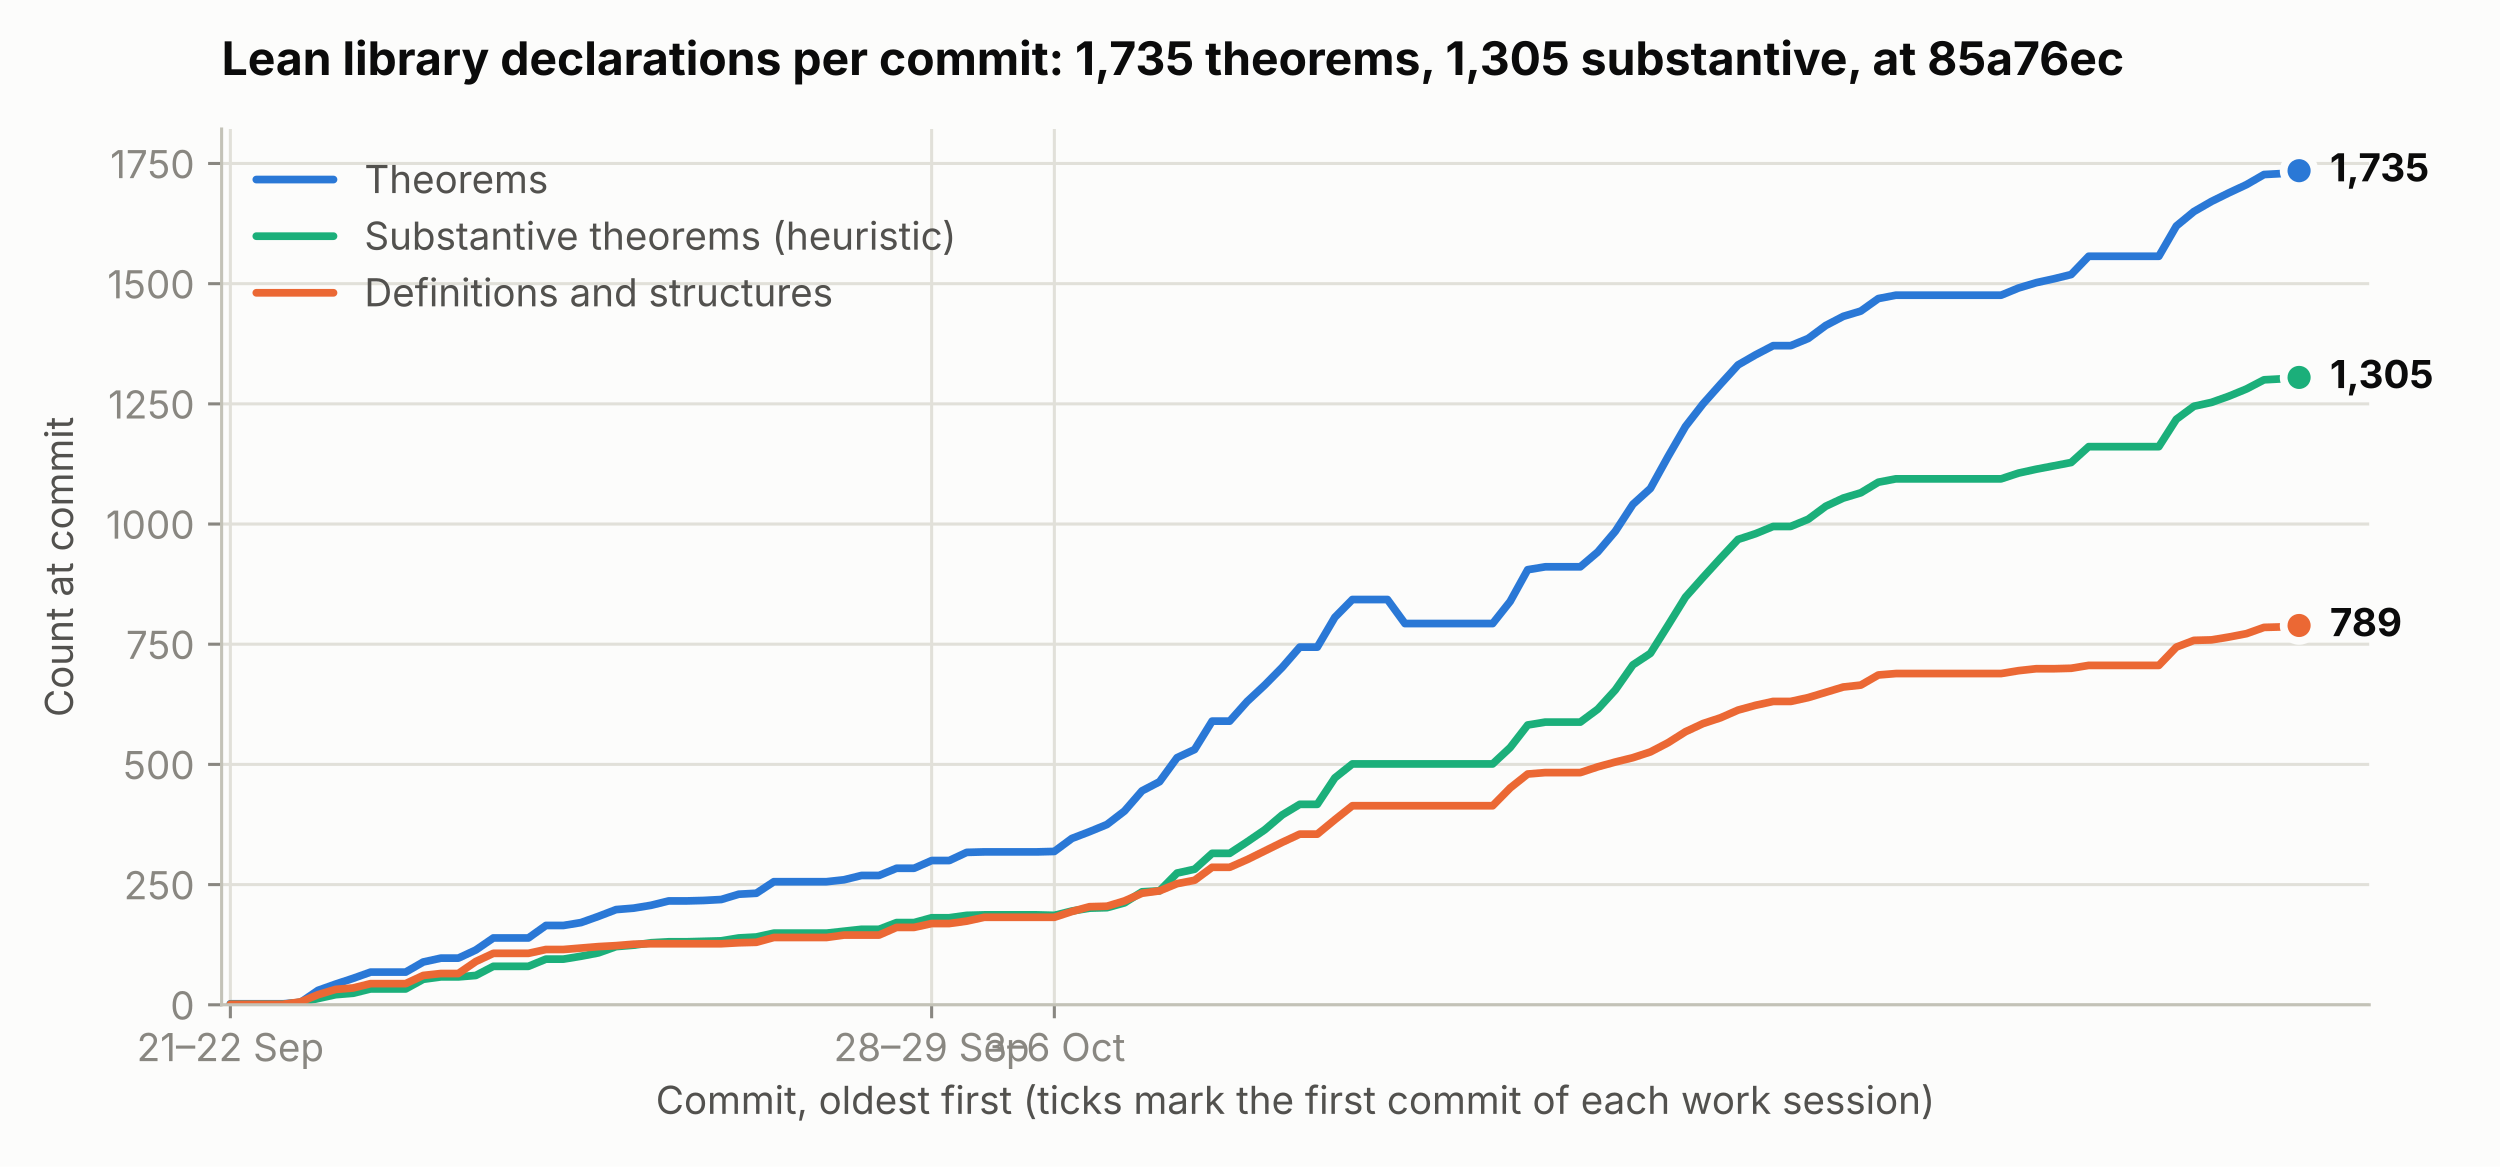
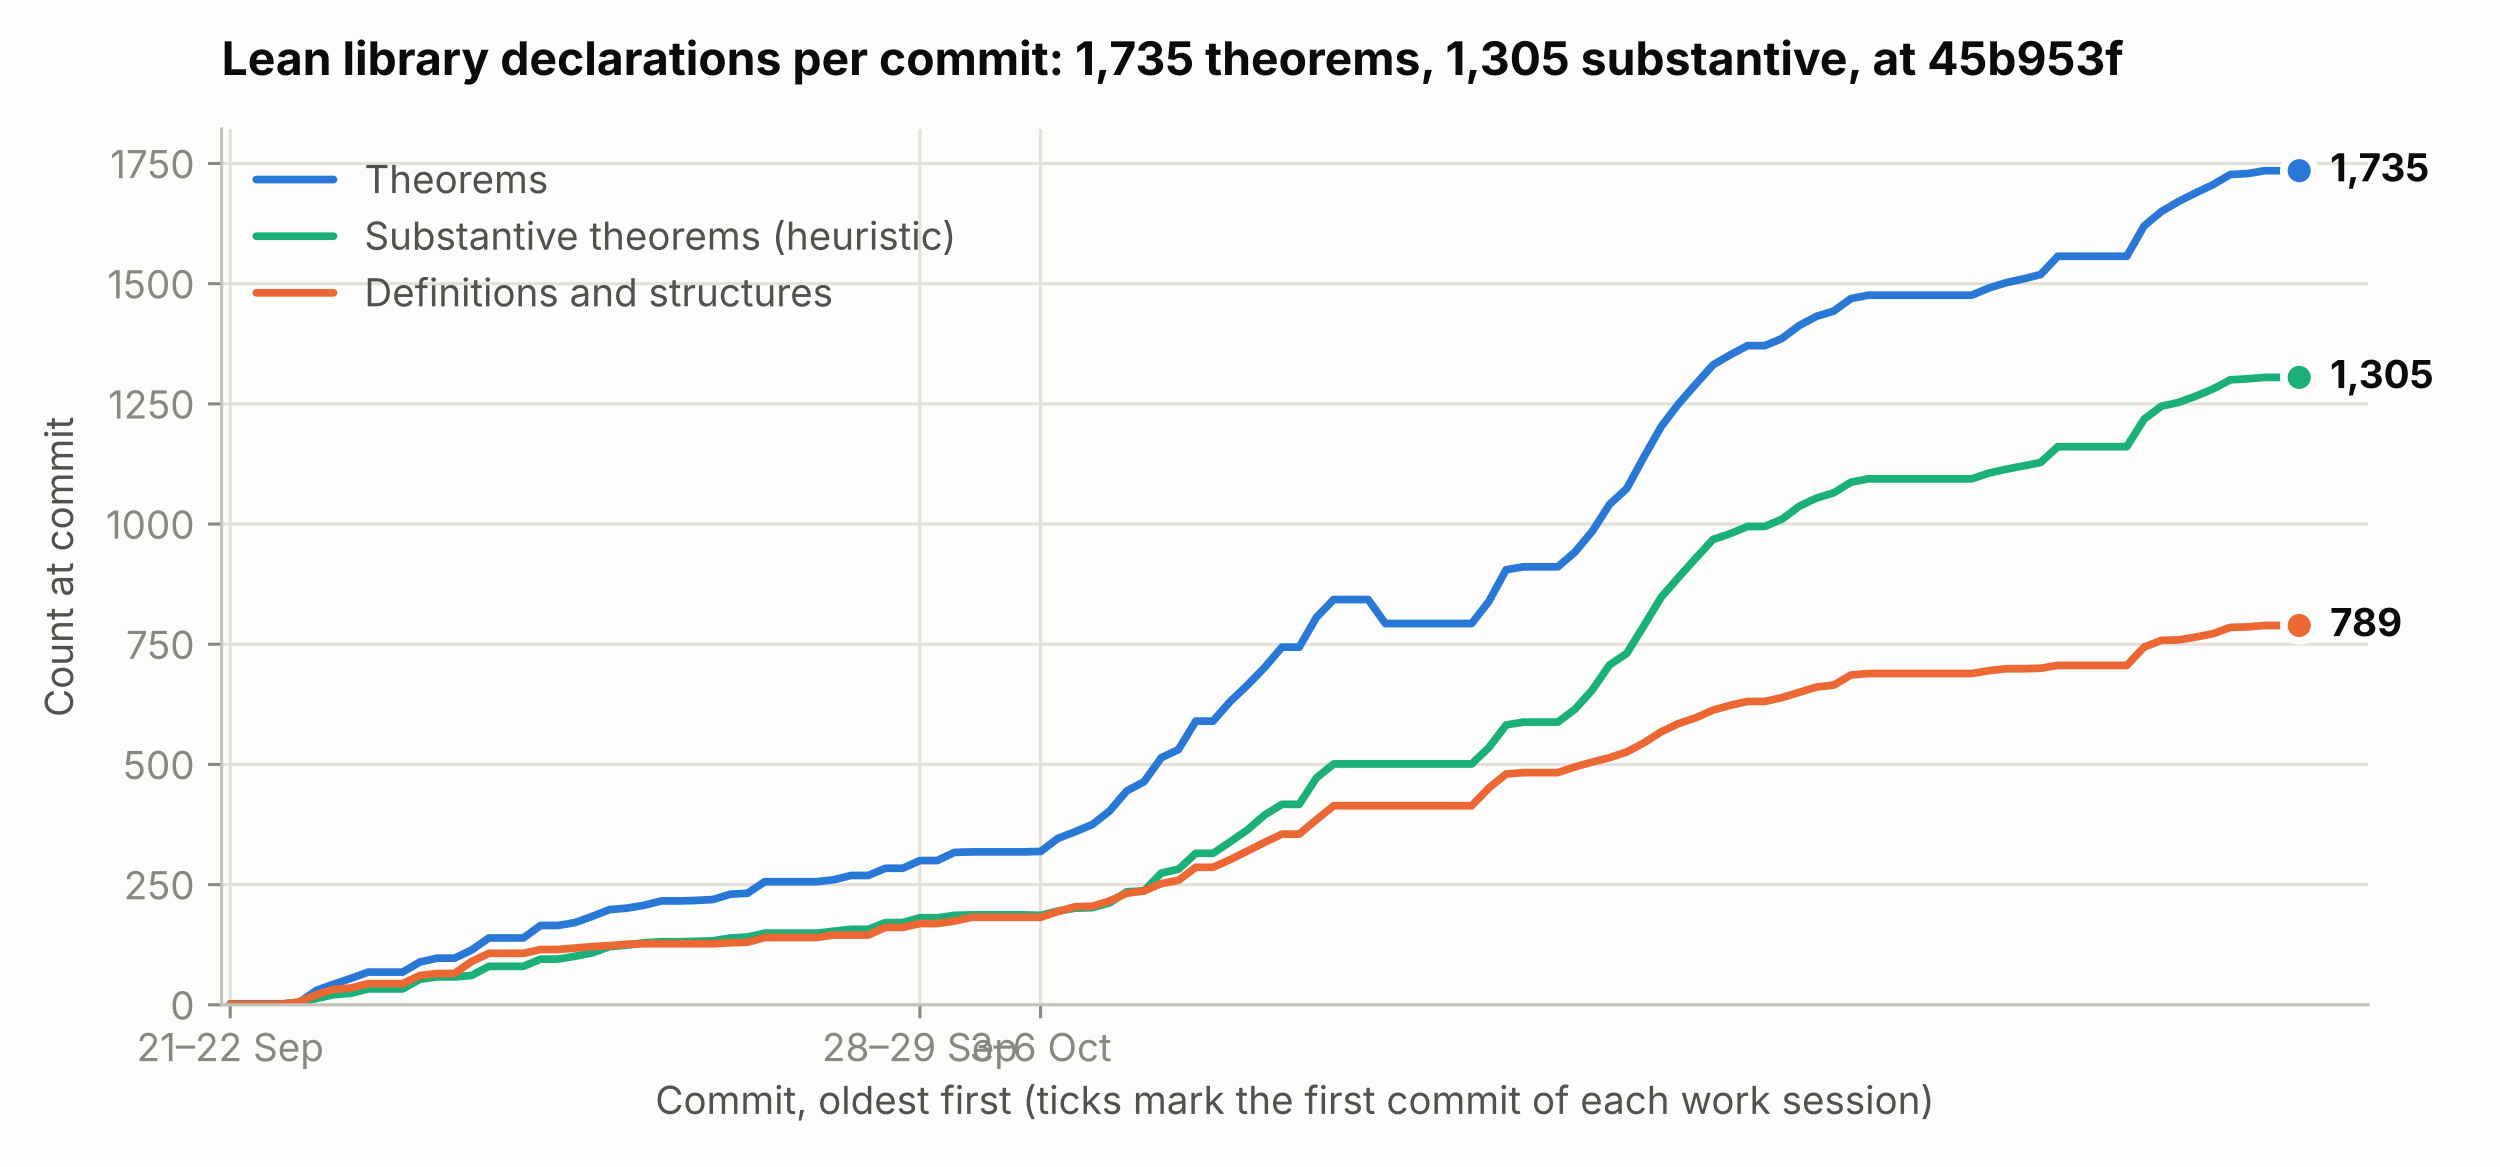
<svg xmlns="http://www.w3.org/2000/svg" xmlns:xlink="http://www.w3.org/1999/xlink" width="648pt" height="302.4pt" viewBox="0 0 648 302.4" version="1.1">
  <defs>
    <style type="text/css">*{stroke-linejoin: round; stroke-linecap: butt}</style>
  </defs>
  <g id="figure_1">
    <g id="patch_1">
      <path d="M 0 302.4 L 648 302.4 L 648 0 L 0 0 z " style="fill: #fcfcfb" />
    </g>
    <g id="axes_1">
      <g id="patch_2">
-         <path d="M 57.44 260.44 L 614.098 260.44 L 614.098 33.44 L 57.44 33.44 z " style="fill: #fcfcfb" />
+         <path d="M 57.44 260.44 L 613.835 260.44 L 613.835 33.44 L 57.44 33.44 z " style="fill: #fcfcfb" />
      </g>
      <g id="matplotlib.axis_1">
        <g id="xtick_1">
          <g id="line2d_1">
-             <path d="M 59.712 260.44 L 59.712 33.44 " clip-path="url(#p579449c803)" style="fill: none; stroke: #e1e0d9; stroke-width: 0.8; stroke-linecap: square" />
+             <path d="M 59.675 260.44 L 59.675 33.44 " clip-path="url(#p186a2ca321)" style="fill: none; stroke: #e1e0d9; stroke-width: 0.8; stroke-linecap: square" />
          </g>
          <g id="line2d_2">
            <defs>
              <path id="m02e6627c96" d="M 0 0 L 0 3.5 " style="stroke: #898781; stroke-width: 0.8" />
            </defs>
            <g>
-               <use xlink:href="#m02e6627c96" x="59.712" y="260.44" style="fill: #898781; stroke: #898781; stroke-width: 0.8" />
+               <use xlink:href="#m02e6627c96" x="59.675" y="260.44" style="fill: #898781; stroke: #898781; stroke-width: 0.8" />
            </g>
          </g>
          <g id="text_1">
-             <text style="font-size: 10px; font-family: 'Inter', 'Helvetica Neue', 'Arial', 'DejaVu Sans', sans-serif; text-anchor: middle; fill: #898781" x="59.712" y="275.038" transform="rotate(-0 59.71207 275.0384)">21–22 Sep</text>
+             <text style="font-size: 10px; font-family: 'Inter', 'Helvetica Neue', 'Arial', 'DejaVu Sans', sans-serif; text-anchor: middle; fill: #898781" x="59.675" y="275.038" transform="rotate(-0 59.67452 275.0384)">21–22 Sep</text>
          </g>
        </g>
        <g id="xtick_2">
          <g id="line2d_3">
-             <path d="M 241.478 260.44 L 241.478 33.44 " clip-path="url(#p579449c803)" style="fill: none; stroke: #e1e0d9; stroke-width: 0.8; stroke-linecap: square" />
+             <path d="M 238.436 260.44 L 238.436 33.44 " clip-path="url(#p186a2ca321)" style="fill: none; stroke: #e1e0d9; stroke-width: 0.8; stroke-linecap: square" />
          </g>
          <g id="line2d_4">
            <g>
-               <use xlink:href="#m02e6627c96" x="241.478" y="260.44" style="fill: #898781; stroke: #898781; stroke-width: 0.8" />
+               <use xlink:href="#m02e6627c96" x="238.436" y="260.44" style="fill: #898781; stroke: #898781; stroke-width: 0.8" />
            </g>
          </g>
          <g id="text_2">
-             <text style="font-size: 10px; font-family: 'Inter', 'Helvetica Neue', 'Arial', 'DejaVu Sans', sans-serif; text-anchor: middle; fill: #898781" x="241.478" y="275.038" transform="rotate(-0 241.4781 275.0384)">28–29 Sep</text>
+             <text style="font-size: 10px; font-family: 'Inter', 'Helvetica Neue', 'Arial', 'DejaVu Sans', sans-serif; text-anchor: middle; fill: #898781" x="238.436" y="275.038" transform="rotate(-0 238.4359 275.0384)">28–29 Sep</text>
          </g>
        </g>
        <g id="xtick_3">
          <g id="line2d_5">
-             <path d="M 273.287 260.44 L 273.287 33.44 " clip-path="url(#p579449c803)" style="fill: none; stroke: #e1e0d9; stroke-width: 0.8; stroke-linecap: square" />
+             <path d="M 269.719 260.44 L 269.719 33.44 " clip-path="url(#p186a2ca321)" style="fill: none; stroke: #e1e0d9; stroke-width: 0.8; stroke-linecap: square" />
          </g>
          <g id="line2d_6">
            <g>
-               <use xlink:href="#m02e6627c96" x="273.287" y="260.44" style="fill: #898781; stroke: #898781; stroke-width: 0.8" />
+               <use xlink:href="#m02e6627c96" x="269.719" y="260.44" style="fill: #898781; stroke: #898781; stroke-width: 0.8" />
            </g>
          </g>
          <g id="text_3">
-             <text style="font-size: 10px; font-family: 'Inter', 'Helvetica Neue', 'Arial', 'DejaVu Sans', sans-serif; text-anchor: middle; fill: #898781" x="273.287" y="275.038" transform="rotate(-0 273.2871 275.0384)">3–6 Oct</text>
+             <text style="font-size: 10px; font-family: 'Inter', 'Helvetica Neue', 'Arial', 'DejaVu Sans', sans-serif; text-anchor: middle; fill: #898781" x="269.719" y="275.038" transform="rotate(-0 269.7192 275.0384)">3–6 Oct</text>
          </g>
        </g>
        <g id="text_4">
-           <text style="font-size: 10px; font-family: 'Inter', 'Helvetica Neue', 'Arial', 'DejaVu Sans', sans-serif; text-anchor: middle; fill: #52514e" x="335.769" y="288.717" transform="rotate(-0 335.7692 288.7166)">Commit, oldest first (ticks mark the first commit of each work session)</text>
+           <text style="font-size: 10px; font-family: 'Inter', 'Helvetica Neue', 'Arial', 'DejaVu Sans', sans-serif; text-anchor: middle; fill: #52514e" x="335.637" y="288.717" transform="rotate(-0 335.6375 288.7166)">Commit, oldest first (ticks mark the first commit of each work session)</text>
        </g>
      </g>
      <g id="matplotlib.axis_2">
        <g id="ytick_1">
          <g id="line2d_7">
-             <path d="M 57.44 260.44 L 614.098 260.44 " clip-path="url(#p579449c803)" style="fill: none; stroke: #e1e0d9; stroke-width: 0.8; stroke-linecap: square" />
+             <path d="M 57.44 260.44 L 613.835 260.44 " clip-path="url(#p186a2ca321)" style="fill: none; stroke: #e1e0d9; stroke-width: 0.8; stroke-linecap: square" />
          </g>
          <g id="line2d_8">
            <defs>
              <path id="mba09e6026b" d="M 0 0 L -3.5 0 " style="stroke: #898781; stroke-width: 0.8" />
            </defs>
            <g>
              <use xlink:href="#mba09e6026b" x="57.44" y="260.44" style="fill: #898781; stroke: #898781; stroke-width: 0.8" />
            </g>
          </g>
          <g id="text_5">
            <text style="font-size: 10px; font-family: 'Inter', 'Helvetica Neue', 'Arial', 'DejaVu Sans', sans-serif; text-anchor: end; fill: #898781" x="50.44" y="264.239" transform="rotate(-0 50.44 264.2392)">0</text>
          </g>
        </g>
        <g id="ytick_2">
          <g id="line2d_9">
-             <path d="M 57.44 229.288 L 614.098 229.288 " clip-path="url(#p579449c803)" style="fill: none; stroke: #e1e0d9; stroke-width: 0.8; stroke-linecap: square" />
+             <path d="M 57.44 229.288 L 613.835 229.288 " clip-path="url(#p186a2ca321)" style="fill: none; stroke: #e1e0d9; stroke-width: 0.8; stroke-linecap: square" />
          </g>
          <g id="line2d_10">
            <g>
              <use xlink:href="#mba09e6026b" x="57.44" y="229.288" style="fill: #898781; stroke: #898781; stroke-width: 0.8" />
            </g>
          </g>
          <g id="text_6">
            <text style="font-size: 10px; font-family: 'Inter', 'Helvetica Neue', 'Arial', 'DejaVu Sans', sans-serif; text-anchor: end; fill: #898781" x="50.44" y="233.087" transform="rotate(-0 50.44 233.087)">250</text>
          </g>
        </g>
        <g id="ytick_3">
          <g id="line2d_11">
-             <path d="M 57.44 198.136 L 614.098 198.136 " clip-path="url(#p579449c803)" style="fill: none; stroke: #e1e0d9; stroke-width: 0.8; stroke-linecap: square" />
+             <path d="M 57.44 198.136 L 613.835 198.136 " clip-path="url(#p186a2ca321)" style="fill: none; stroke: #e1e0d9; stroke-width: 0.8; stroke-linecap: square" />
          </g>
          <g id="line2d_12">
            <g>
              <use xlink:href="#mba09e6026b" x="57.44" y="198.136" style="fill: #898781; stroke: #898781; stroke-width: 0.8" />
            </g>
          </g>
          <g id="text_7">
            <text style="font-size: 10px; font-family: 'Inter', 'Helvetica Neue', 'Arial', 'DejaVu Sans', sans-serif; text-anchor: end; fill: #898781" x="50.44" y="201.935" transform="rotate(-0 50.44 201.9348)">500</text>
          </g>
        </g>
        <g id="ytick_4">
          <g id="line2d_13">
-             <path d="M 57.44 166.983 L 614.098 166.983 " clip-path="url(#p579449c803)" style="fill: none; stroke: #e1e0d9; stroke-width: 0.8; stroke-linecap: square" />
+             <path d="M 57.44 166.983 L 613.835 166.983 " clip-path="url(#p186a2ca321)" style="fill: none; stroke: #e1e0d9; stroke-width: 0.8; stroke-linecap: square" />
          </g>
          <g id="line2d_14">
            <g>
              <use xlink:href="#mba09e6026b" x="57.44" y="166.983" style="fill: #898781; stroke: #898781; stroke-width: 0.8" />
            </g>
          </g>
          <g id="text_8">
            <text style="font-size: 10px; font-family: 'Inter', 'Helvetica Neue', 'Arial', 'DejaVu Sans', sans-serif; text-anchor: end; fill: #898781" x="50.44" y="170.783" transform="rotate(-0 50.44 170.7826)">750</text>
          </g>
        </g>
        <g id="ytick_5">
          <g id="line2d_15">
-             <path d="M 57.44 135.831 L 614.098 135.831 " clip-path="url(#p579449c803)" style="fill: none; stroke: #e1e0d9; stroke-width: 0.8; stroke-linecap: square" />
+             <path d="M 57.44 135.831 L 613.835 135.831 " clip-path="url(#p186a2ca321)" style="fill: none; stroke: #e1e0d9; stroke-width: 0.8; stroke-linecap: square" />
          </g>
          <g id="line2d_16">
            <g>
              <use xlink:href="#mba09e6026b" x="57.44" y="135.831" style="fill: #898781; stroke: #898781; stroke-width: 0.8" />
            </g>
          </g>
          <g id="text_9">
            <text style="font-size: 10px; font-family: 'Inter', 'Helvetica Neue', 'Arial', 'DejaVu Sans', sans-serif; text-anchor: end; fill: #898781" x="50.44" y="139.63" transform="rotate(-0 50.44 139.6303)">1000</text>
          </g>
        </g>
        <g id="ytick_6">
          <g id="line2d_17">
-             <path d="M 57.44 104.679 L 614.098 104.679 " clip-path="url(#p579449c803)" style="fill: none; stroke: #e1e0d9; stroke-width: 0.8; stroke-linecap: square" />
+             <path d="M 57.44 104.679 L 613.835 104.679 " clip-path="url(#p186a2ca321)" style="fill: none; stroke: #e1e0d9; stroke-width: 0.8; stroke-linecap: square" />
          </g>
          <g id="line2d_18">
            <g>
              <use xlink:href="#mba09e6026b" x="57.44" y="104.679" style="fill: #898781; stroke: #898781; stroke-width: 0.8" />
            </g>
          </g>
          <g id="text_10">
            <text style="font-size: 10px; font-family: 'Inter', 'Helvetica Neue', 'Arial', 'DejaVu Sans', sans-serif; text-anchor: end; fill: #898781" x="50.44" y="108.478" transform="rotate(-0 50.44 108.4781)">1250</text>
          </g>
        </g>
        <g id="ytick_7">
          <g id="line2d_19">
-             <path d="M 57.44 73.527 L 614.098 73.527 " clip-path="url(#p579449c803)" style="fill: none; stroke: #e1e0d9; stroke-width: 0.8; stroke-linecap: square" />
+             <path d="M 57.44 73.527 L 613.835 73.527 " clip-path="url(#p186a2ca321)" style="fill: none; stroke: #e1e0d9; stroke-width: 0.8; stroke-linecap: square" />
          </g>
          <g id="line2d_20">
            <g>
              <use xlink:href="#mba09e6026b" x="57.44" y="73.527" style="fill: #898781; stroke: #898781; stroke-width: 0.8" />
            </g>
          </g>
          <g id="text_11">
            <text style="font-size: 10px; font-family: 'Inter', 'Helvetica Neue', 'Arial', 'DejaVu Sans', sans-serif; text-anchor: end; fill: #898781" x="50.44" y="77.326" transform="rotate(-0 50.44 77.3259)">1500</text>
          </g>
        </g>
        <g id="ytick_8">
          <g id="line2d_21">
-             <path d="M 57.44 42.374 L 614.098 42.374 " clip-path="url(#p579449c803)" style="fill: none; stroke: #e1e0d9; stroke-width: 0.8; stroke-linecap: square" />
+             <path d="M 57.44 42.374 L 613.835 42.374 " clip-path="url(#p186a2ca321)" style="fill: none; stroke: #e1e0d9; stroke-width: 0.8; stroke-linecap: square" />
          </g>
          <g id="line2d_22">
            <g>
              <use xlink:href="#mba09e6026b" x="57.44" y="42.374" style="fill: #898781; stroke: #898781; stroke-width: 0.8" />
            </g>
          </g>
          <g id="text_12">
            <text style="font-size: 10px; font-family: 'Inter', 'Helvetica Neue', 'Arial', 'DejaVu Sans', sans-serif; text-anchor: end; fill: #898781" x="50.44" y="46.174" transform="rotate(-0 50.44 46.17368)">1750</text>
          </g>
        </g>
        <g id="text_13">
          <text style="font-size: 10px; font-family: 'Inter', 'Helvetica Neue', 'Arial', 'DejaVu Sans', sans-serif; text-anchor: middle; fill: #52514e" x="18.91" y="146.94" transform="rotate(-90 18.91031 146.94)">Count at commit</text>
        </g>
      </g>
      <g id="line2d_23">
-         <path d="M 59.712 260.191 L 64.256 260.191 L 68.8 260.191 L 73.345 260.191 L 77.889 259.817 L 82.433 256.702 L 86.977 255.082 L 91.521 253.587 L 96.065 251.967 L 100.609 251.967 L 105.154 251.967 L 109.698 249.35 L 114.242 248.353 L 118.786 248.353 L 123.33 246.235 L 127.874 243.119 L 132.418 243.119 L 136.963 243.119 L 141.507 239.88 L 146.051 239.88 L 150.595 239.132 L 155.139 237.512 L 159.683 235.767 L 164.228 235.394 L 168.772 234.646 L 173.316 233.524 L 177.86 233.524 L 182.404 233.4 L 186.948 233.151 L 191.492 231.78 L 196.037 231.531 L 200.581 228.54 L 205.125 228.54 L 209.669 228.54 L 214.213 228.54 L 218.757 228.042 L 223.301 226.92 L 227.846 226.92 L 232.39 225.051 L 236.934 225.051 L 241.478 223.057 L 246.022 223.057 L 250.566 220.939 L 255.111 220.814 L 259.655 220.814 L 264.199 220.814 L 268.743 220.814 L 273.287 220.69 L 277.831 217.325 L 282.375 215.581 L 286.92 213.712 L 291.464 210.223 L 296.008 204.989 L 300.552 202.621 L 305.096 196.391 L 309.64 194.273 L 314.184 186.921 L 318.729 186.921 L 323.273 181.812 L 327.817 177.575 L 332.361 172.965 L 336.905 167.731 L 341.449 167.731 L 345.994 160.005 L 350.538 155.395 L 355.082 155.395 L 359.626 155.395 L 364.17 161.625 L 368.714 161.625 L 373.258 161.625 L 377.803 161.625 L 382.347 161.625 L 386.891 161.625 L 391.435 155.893 L 395.979 147.669 L 400.523 146.921 L 405.067 146.921 L 409.612 146.921 L 414.156 143.058 L 418.7 137.7 L 423.244 130.722 L 427.788 126.61 L 432.332 118.386 L 436.877 110.536 L 441.421 104.679 L 445.965 99.57 L 450.509 94.586 L 455.053 91.969 L 459.597 89.601 L 464.141 89.601 L 468.686 87.732 L 473.23 84.368 L 477.774 82 L 482.318 80.629 L 486.862 77.39 L 491.406 76.517 L 495.95 76.517 L 500.495 76.517 L 505.039 76.517 L 509.583 76.517 L 514.127 76.517 L 518.671 76.517 L 523.215 74.648 L 527.76 73.277 L 532.304 72.281 L 536.848 71.159 L 541.392 66.424 L 545.936 66.424 L 550.48 66.424 L 555.024 66.424 L 559.569 66.424 L 564.113 58.574 L 568.657 54.835 L 573.201 52.219 L 577.745 49.976 L 582.289 47.857 L 586.833 45.24 L 591.378 44.991 L 595.922 44.244 " clip-path="url(#p579449c803)" style="fill: none; stroke: #2a78d6; stroke-width: 2; stroke-linecap: round" />
+         <path d="M 59.675 260.191 L 64.144 260.191 L 68.613 260.191 L 73.082 260.191 L 77.551 259.817 L 82.02 256.702 L 86.489 255.082 L 90.958 253.587 L 95.427 251.967 L 99.896 251.967 L 104.365 251.967 L 108.834 249.35 L 113.303 248.353 L 117.772 248.353 L 122.241 246.235 L 126.71 243.119 L 131.179 243.119 L 135.648 243.119 L 140.117 239.88 L 144.586 239.88 L 149.055 239.132 L 153.524 237.512 L 157.993 235.767 L 162.462 235.394 L 166.931 234.646 L 171.4 233.524 L 175.869 233.524 L 180.338 233.4 L 184.808 233.151 L 189.277 231.78 L 193.746 231.531 L 198.215 228.54 L 202.684 228.54 L 207.153 228.54 L 211.622 228.54 L 216.091 228.042 L 220.56 226.92 L 225.029 226.92 L 229.498 225.051 L 233.967 225.051 L 238.436 223.057 L 242.905 223.057 L 247.374 220.939 L 251.843 220.814 L 256.312 220.814 L 260.781 220.814 L 265.25 220.814 L 269.719 220.69 L 274.188 217.325 L 278.657 215.581 L 283.126 213.712 L 287.595 210.223 L 292.064 204.989 L 296.533 202.621 L 301.002 196.391 L 305.471 194.273 L 309.941 186.921 L 314.41 186.921 L 318.879 181.812 L 323.348 177.575 L 327.817 172.965 L 332.286 167.731 L 336.755 167.731 L 341.224 160.005 L 345.693 155.395 L 350.162 155.395 L 354.631 155.395 L 359.1 161.625 L 363.569 161.625 L 368.038 161.625 L 372.507 161.625 L 376.976 161.625 L 381.445 161.625 L 385.914 155.893 L 390.383 147.669 L 394.852 146.921 L 399.321 146.921 L 403.79 146.921 L 408.259 143.058 L 412.728 137.7 L 417.197 130.722 L 421.666 126.61 L 426.135 118.386 L 430.604 110.536 L 435.074 104.679 L 439.543 99.57 L 444.012 94.586 L 448.481 91.969 L 452.95 89.601 L 457.419 89.601 L 461.888 87.732 L 466.357 84.368 L 470.826 82 L 475.295 80.629 L 479.764 77.39 L 484.233 76.517 L 488.702 76.517 L 493.171 76.517 L 497.64 76.517 L 502.109 76.517 L 506.578 76.517 L 511.047 76.517 L 515.516 74.648 L 519.985 73.277 L 524.454 72.281 L 528.923 71.159 L 533.392 66.424 L 537.861 66.424 L 542.33 66.424 L 546.799 66.424 L 551.268 66.424 L 555.737 58.574 L 560.207 54.835 L 564.676 52.219 L 569.145 49.976 L 573.614 47.857 L 578.083 45.24 L 582.552 44.991 L 587.021 44.244 L 591.49 44.244 L 595.959 44.244 " clip-path="url(#p186a2ca321)" style="fill: none; stroke: #2a78d6; stroke-width: 2; stroke-linecap: round" />
      </g>
      <g id="line2d_24">
        <defs>
          <path id="m0a6db412ab" d="M 0 4 C 1.061 4 2.078 3.579 2.828 2.828 C 3.579 2.078 4 1.061 4 0 C 4 -1.061 3.579 -2.078 2.828 -2.828 C 2.078 -3.579 1.061 -4 0 -4 C -1.061 -4 -2.078 -3.579 -2.828 -2.828 C -3.579 -2.078 -4 -1.061 -4 0 C -4 1.061 -3.579 2.078 -2.828 2.828 C -2.078 3.579 -1.061 4 0 4 z " style="stroke: #fcfcfb; stroke-width: 2" />
        </defs>
-         <g clip-path="url(#p579449c803)">
-           <use xlink:href="#m0a6db412ab" x="595.922" y="44.244" style="fill: #2a78d6; stroke: #fcfcfb; stroke-width: 2" />
+         <g clip-path="url(#p186a2ca321)">
+           <use xlink:href="#m0a6db412ab" x="595.959" y="44.244" style="fill: #2a78d6; stroke: #fcfcfb; stroke-width: 2" />
        </g>
      </g>
      <g id="line2d_25">
-         <path d="M 59.712 260.315 L 64.256 260.315 L 68.8 260.315 L 73.345 260.315 L 77.889 259.817 L 82.433 258.82 L 86.977 257.823 L 91.521 257.449 L 96.065 256.328 L 100.609 256.328 L 105.154 256.328 L 109.698 253.836 L 114.242 253.213 L 118.786 253.213 L 123.33 252.839 L 127.874 250.471 L 132.418 250.471 L 136.963 250.471 L 141.507 248.602 L 146.051 248.602 L 150.595 247.855 L 155.139 246.982 L 159.683 245.362 L 164.228 244.988 L 168.772 244.365 L 173.316 244.116 L 177.86 244.116 L 182.404 243.992 L 186.948 243.867 L 191.492 243.119 L 196.037 242.87 L 200.581 241.873 L 205.125 241.873 L 209.669 241.873 L 214.213 241.873 L 218.757 241.375 L 223.301 240.876 L 227.846 240.876 L 232.39 239.132 L 236.934 239.132 L 241.478 237.886 L 246.022 237.886 L 250.566 237.263 L 255.111 237.138 L 259.655 237.138 L 264.199 237.138 L 268.743 237.138 L 273.287 237.263 L 277.831 236.141 L 282.375 235.394 L 286.92 235.269 L 291.464 234.023 L 296.008 231.157 L 300.552 230.908 L 305.096 226.297 L 309.64 225.3 L 314.184 221.188 L 318.729 221.188 L 323.273 218.198 L 327.817 215.082 L 332.361 211.219 L 336.905 208.478 L 341.449 208.478 L 345.994 201.625 L 350.538 198.011 L 355.082 198.011 L 359.626 198.011 L 364.17 198.011 L 368.714 198.011 L 373.258 198.011 L 377.803 198.011 L 382.347 198.011 L 386.891 198.011 L 391.435 193.774 L 395.979 187.918 L 400.523 187.17 L 405.067 187.17 L 409.612 187.17 L 414.156 183.806 L 418.7 178.821 L 423.244 172.342 L 427.788 169.351 L 432.332 162.124 L 436.877 154.772 L 441.421 149.663 L 445.965 144.678 L 450.509 139.819 L 455.053 138.323 L 459.597 136.454 L 464.141 136.454 L 468.686 134.585 L 473.23 131.221 L 477.774 129.102 L 482.318 127.732 L 486.862 124.99 L 491.406 124.118 L 495.95 124.118 L 500.495 124.118 L 505.039 124.118 L 509.583 124.118 L 514.127 124.118 L 518.671 124.118 L 523.215 122.623 L 527.76 121.626 L 532.304 120.753 L 536.848 119.881 L 541.392 115.769 L 545.936 115.769 L 550.48 115.769 L 555.024 115.769 L 559.569 115.769 L 564.113 108.666 L 568.657 105.302 L 573.201 104.305 L 577.745 102.685 L 582.289 100.816 L 586.833 98.448 L 591.378 98.199 L 595.922 97.825 " clip-path="url(#p579449c803)" style="fill: none; stroke: #1baf7a; stroke-width: 2; stroke-linecap: round" />
+         <path d="M 59.675 260.315 L 64.144 260.315 L 68.613 260.315 L 73.082 260.315 L 77.551 259.817 L 82.02 258.82 L 86.489 257.823 L 90.958 257.449 L 95.427 256.328 L 99.896 256.328 L 104.365 256.328 L 108.834 253.836 L 113.303 253.213 L 117.772 253.213 L 122.241 252.839 L 126.71 250.471 L 131.179 250.471 L 135.648 250.471 L 140.117 248.602 L 144.586 248.602 L 149.055 247.855 L 153.524 246.982 L 157.993 245.362 L 162.462 244.988 L 166.931 244.365 L 171.4 244.116 L 175.869 244.116 L 180.338 243.992 L 184.808 243.867 L 189.277 243.119 L 193.746 242.87 L 198.215 241.873 L 202.684 241.873 L 207.153 241.873 L 211.622 241.873 L 216.091 241.375 L 220.56 240.876 L 225.029 240.876 L 229.498 239.132 L 233.967 239.132 L 238.436 237.886 L 242.905 237.886 L 247.374 237.263 L 251.843 237.138 L 256.312 237.138 L 260.781 237.138 L 265.25 237.138 L 269.719 237.263 L 274.188 236.141 L 278.657 235.394 L 283.126 235.269 L 287.595 234.023 L 292.064 231.157 L 296.533 230.908 L 301.002 226.297 L 305.471 225.3 L 309.941 221.188 L 314.41 221.188 L 318.879 218.198 L 323.348 215.082 L 327.817 211.219 L 332.286 208.478 L 336.755 208.478 L 341.224 201.625 L 345.693 198.011 L 350.162 198.011 L 354.631 198.011 L 359.1 198.011 L 363.569 198.011 L 368.038 198.011 L 372.507 198.011 L 376.976 198.011 L 381.445 198.011 L 385.914 193.774 L 390.383 187.918 L 394.852 187.17 L 399.321 187.17 L 403.79 187.17 L 408.259 183.806 L 412.728 178.821 L 417.197 172.342 L 421.666 169.351 L 426.135 162.124 L 430.604 154.772 L 435.074 149.663 L 439.543 144.678 L 444.012 139.819 L 448.481 138.323 L 452.95 136.454 L 457.419 136.454 L 461.888 134.585 L 466.357 131.221 L 470.826 129.102 L 475.295 127.732 L 479.764 124.99 L 484.233 124.118 L 488.702 124.118 L 493.171 124.118 L 497.64 124.118 L 502.109 124.118 L 506.578 124.118 L 511.047 124.118 L 515.516 122.623 L 519.985 121.626 L 524.454 120.753 L 528.923 119.881 L 533.392 115.769 L 537.861 115.769 L 542.33 115.769 L 546.799 115.769 L 551.268 115.769 L 555.737 108.666 L 560.207 105.302 L 564.676 104.305 L 569.145 102.685 L 573.614 100.816 L 578.083 98.448 L 582.552 98.199 L 587.021 97.825 L 591.49 97.825 L 595.959 97.825 " clip-path="url(#p186a2ca321)" style="fill: none; stroke: #1baf7a; stroke-width: 2; stroke-linecap: round" />
      </g>
      <g id="line2d_26">
        <defs>
          <path id="m3a7581996c" d="M 0 4 C 1.061 4 2.078 3.579 2.828 2.828 C 3.579 2.078 4 1.061 4 0 C 4 -1.061 3.579 -2.078 2.828 -2.828 C 2.078 -3.579 1.061 -4 0 -4 C -1.061 -4 -2.078 -3.579 -2.828 -2.828 C -3.579 -2.078 -4 -1.061 -4 0 C -4 1.061 -3.579 2.078 -2.828 2.828 C -2.078 3.579 -1.061 4 0 4 z " style="stroke: #fcfcfb; stroke-width: 2" />
        </defs>
-         <g clip-path="url(#p579449c803)">
-           <use xlink:href="#m3a7581996c" x="595.922" y="97.825" style="fill: #1baf7a; stroke: #fcfcfb; stroke-width: 2" />
+         <g clip-path="url(#p186a2ca321)">
+           <use xlink:href="#m3a7581996c" x="595.959" y="97.825" style="fill: #1baf7a; stroke: #fcfcfb; stroke-width: 2" />
        </g>
      </g>
      <g id="line2d_27">
-         <path d="M 59.712 260.315 L 64.256 260.315 L 68.8 260.315 L 73.345 260.315 L 77.889 259.692 L 82.433 257.823 L 86.977 256.453 L 91.521 256.079 L 96.065 254.957 L 100.609 254.957 L 105.154 254.957 L 109.698 252.839 L 114.242 252.34 L 118.786 252.34 L 123.33 249.225 L 127.874 247.107 L 132.418 247.107 L 136.963 247.107 L 141.507 246.11 L 146.051 246.11 L 150.595 245.736 L 155.139 245.362 L 159.683 245.113 L 164.228 244.739 L 168.772 244.615 L 173.316 244.615 L 177.86 244.615 L 182.404 244.615 L 186.948 244.615 L 191.492 244.365 L 196.037 244.241 L 200.581 242.995 L 205.125 242.995 L 209.669 242.995 L 214.213 242.995 L 218.757 242.372 L 223.301 242.372 L 227.846 242.372 L 232.39 240.378 L 236.934 240.378 L 241.478 239.381 L 246.022 239.381 L 250.566 238.758 L 255.111 237.761 L 259.655 237.761 L 264.199 237.761 L 268.743 237.761 L 273.287 237.761 L 277.831 236.266 L 282.375 235.02 L 286.92 234.895 L 291.464 233.524 L 296.008 231.531 L 300.552 230.908 L 305.096 229.039 L 309.64 228.166 L 314.184 224.802 L 318.729 224.802 L 323.273 222.808 L 327.817 220.565 L 332.361 218.322 L 336.905 216.204 L 341.449 216.204 L 345.994 212.466 L 350.538 208.852 L 355.082 208.852 L 359.626 208.852 L 364.17 208.852 L 368.714 208.852 L 373.258 208.852 L 377.803 208.852 L 382.347 208.852 L 386.891 208.852 L 391.435 204.241 L 395.979 200.628 L 400.523 200.254 L 405.067 200.254 L 409.612 200.254 L 414.156 198.759 L 418.7 197.513 L 423.244 196.391 L 427.788 194.896 L 432.332 192.528 L 436.877 189.662 L 441.421 187.544 L 445.965 186.048 L 450.509 184.055 L 455.053 182.809 L 459.597 181.812 L 464.141 181.812 L 468.686 180.815 L 473.23 179.444 L 477.774 178.074 L 482.318 177.575 L 486.862 174.958 L 491.406 174.584 L 495.95 174.584 L 500.495 174.584 L 505.039 174.584 L 509.583 174.584 L 514.127 174.584 L 518.671 174.584 L 523.215 173.837 L 527.76 173.338 L 532.304 173.338 L 536.848 173.214 L 541.392 172.466 L 545.936 172.466 L 550.48 172.466 L 555.024 172.466 L 559.569 172.466 L 564.113 167.731 L 568.657 165.986 L 573.201 165.862 L 577.745 165.114 L 582.289 164.242 L 586.833 162.622 L 591.378 162.497 L 595.922 162.124 " clip-path="url(#p579449c803)" style="fill: none; stroke: #eb6834; stroke-width: 2; stroke-linecap: round" />
+         <path d="M 59.675 260.315 L 64.144 260.315 L 68.613 260.315 L 73.082 260.315 L 77.551 259.692 L 82.02 257.823 L 86.489 256.453 L 90.958 256.079 L 95.427 254.957 L 99.896 254.957 L 104.365 254.957 L 108.834 252.839 L 113.303 252.34 L 117.772 252.34 L 122.241 249.225 L 126.71 247.107 L 131.179 247.107 L 135.648 247.107 L 140.117 246.11 L 144.586 246.11 L 149.055 245.736 L 153.524 245.362 L 157.993 245.113 L 162.462 244.739 L 166.931 244.615 L 171.4 244.615 L 175.869 244.615 L 180.338 244.615 L 184.808 244.615 L 189.277 244.365 L 193.746 244.241 L 198.215 242.995 L 202.684 242.995 L 207.153 242.995 L 211.622 242.995 L 216.091 242.372 L 220.56 242.372 L 225.029 242.372 L 229.498 240.378 L 233.967 240.378 L 238.436 239.381 L 242.905 239.381 L 247.374 238.758 L 251.843 237.761 L 256.312 237.761 L 260.781 237.761 L 265.25 237.761 L 269.719 237.761 L 274.188 236.266 L 278.657 235.02 L 283.126 234.895 L 287.595 233.524 L 292.064 231.531 L 296.533 230.908 L 301.002 229.039 L 305.471 228.166 L 309.941 224.802 L 314.41 224.802 L 318.879 222.808 L 323.348 220.565 L 327.817 218.322 L 332.286 216.204 L 336.755 216.204 L 341.224 212.466 L 345.693 208.852 L 350.162 208.852 L 354.631 208.852 L 359.1 208.852 L 363.569 208.852 L 368.038 208.852 L 372.507 208.852 L 376.976 208.852 L 381.445 208.852 L 385.914 204.241 L 390.383 200.628 L 394.852 200.254 L 399.321 200.254 L 403.79 200.254 L 408.259 198.759 L 412.728 197.513 L 417.197 196.391 L 421.666 194.896 L 426.135 192.528 L 430.604 189.662 L 435.074 187.544 L 439.543 186.048 L 444.012 184.055 L 448.481 182.809 L 452.95 181.812 L 457.419 181.812 L 461.888 180.815 L 466.357 179.444 L 470.826 178.074 L 475.295 177.575 L 479.764 174.958 L 484.233 174.584 L 488.702 174.584 L 493.171 174.584 L 497.64 174.584 L 502.109 174.584 L 506.578 174.584 L 511.047 174.584 L 515.516 173.837 L 519.985 173.338 L 524.454 173.338 L 528.923 173.214 L 533.392 172.466 L 537.861 172.466 L 542.33 172.466 L 546.799 172.466 L 551.268 172.466 L 555.737 167.731 L 560.207 165.986 L 564.676 165.862 L 569.145 165.114 L 573.614 164.242 L 578.083 162.622 L 582.552 162.497 L 587.021 162.124 L 591.49 162.124 L 595.959 162.124 " clip-path="url(#p186a2ca321)" style="fill: none; stroke: #eb6834; stroke-width: 2; stroke-linecap: round" />
      </g>
      <g id="line2d_28">
        <defs>
          <path id="mdf5fe9879e" d="M 0 4 C 1.061 4 2.078 3.579 2.828 2.828 C 3.579 2.078 4 1.061 4 0 C 4 -1.061 3.579 -2.078 2.828 -2.828 C 2.078 -3.579 1.061 -4 0 -4 C -1.061 -4 -2.078 -3.579 -2.828 -2.828 C -3.579 -2.078 -4 -1.061 -4 0 C -4 1.061 -3.579 2.078 -2.828 2.828 C -2.078 3.579 -1.061 4 0 4 z " style="stroke: #fcfcfb; stroke-width: 2" />
        </defs>
-         <g clip-path="url(#p579449c803)">
-           <use xlink:href="#mdf5fe9879e" x="595.922" y="162.124" style="fill: #eb6834; stroke: #fcfcfb; stroke-width: 2" />
+         <g clip-path="url(#p186a2ca321)">
+           <use xlink:href="#mdf5fe9879e" x="595.959" y="162.124" style="fill: #eb6834; stroke: #fcfcfb; stroke-width: 2" />
        </g>
      </g>
      <g id="patch_3">
        <path d="M 57.44 260.44 L 57.44 33.44 " style="fill: none; stroke: #c3c2b7; stroke-width: 0.8; stroke-linejoin: miter; stroke-linecap: square" />
      </g>
      <g id="patch_4">
-         <path d="M 57.44 260.44 L 614.098 260.44 " style="fill: none; stroke: #c3c2b7; stroke-width: 0.8; stroke-linejoin: miter; stroke-linecap: square" />
+         <path d="M 57.44 260.44 L 613.835 260.44 " style="fill: none; stroke: #c3c2b7; stroke-width: 0.8; stroke-linejoin: miter; stroke-linecap: square" />
      </g>
      <g id="text_14">
-         <text style="font-weight: 700; font-size: 10px; font-family: 'Inter', 'Helvetica Neue', 'Arial', 'DejaVu Sans', sans-serif; text-anchor: start; fill: #0b0b0b" x="603.922" y="47.003" transform="rotate(-0 603.9218 47.00297)">1,735</text>
+         <text style="font-weight: 700; font-size: 10px; font-family: 'Inter', 'Helvetica Neue', 'Arial', 'DejaVu Sans', sans-serif; text-anchor: start; fill: #0b0b0b" x="603.959" y="47.003" transform="rotate(-0 603.9588 47.00297)">1,735</text>
      </g>
      <g id="text_15">
-         <text style="font-weight: 700; font-size: 10px; font-family: 'Inter', 'Helvetica Neue', 'Arial', 'DejaVu Sans', sans-serif; text-anchor: start; fill: #0b0b0b" x="603.922" y="100.585" transform="rotate(-0 603.9218 100.5848)">1,305</text>
+         <text style="font-weight: 700; font-size: 10px; font-family: 'Inter', 'Helvetica Neue', 'Arial', 'DejaVu Sans', sans-serif; text-anchor: start; fill: #0b0b0b" x="603.959" y="100.585" transform="rotate(-0 603.9588 100.5848)">1,305</text>
      </g>
      <g id="text_16">
-         <text style="font-weight: 700; font-size: 10px; font-family: 'Inter', 'Helvetica Neue', 'Arial', 'DejaVu Sans', sans-serif; text-anchor: start; fill: #0b0b0b" x="603.922" y="164.883" transform="rotate(-0 603.9218 164.883)">789</text>
+         <text style="font-weight: 700; font-size: 10px; font-family: 'Inter', 'Helvetica Neue', 'Arial', 'DejaVu Sans', sans-serif; text-anchor: start; fill: #0b0b0b" x="603.959" y="164.883" transform="rotate(-0 603.9588 164.883)">789</text>
      </g>
      <g id="text_17">
-         <text style="font-weight: 700; font-size: 12px; font-family: 'Inter', 'Helvetica Neue', 'Arial', 'DejaVu Sans', sans-serif; text-anchor: start; fill: #0b0b0b" x="57.44" y="19.44" transform="rotate(-0 57.44 19.44)">Lean library declarations per commit: 1,735 theorems, 1,305 substantive, at 85a76ec</text>
+         <text style="font-weight: 700; font-size: 12px; font-family: 'Inter', 'Helvetica Neue', 'Arial', 'DejaVu Sans', sans-serif; text-anchor: start; fill: #0b0b0b" x="57.44" y="19.44" transform="rotate(-0 57.44 19.44)">Lean library declarations per commit: 1,735 theorems, 1,305 substantive, at 45b953f</text>
      </g>
      <g id="legend_1">
        <g id="line2d_29">
          <path d="M 66.44 46.538 L 76.44 46.538 L 86.44 46.538 " style="fill: none; stroke: #2a78d6; stroke-width: 2; stroke-linecap: round" />
        </g>
        <g id="text_18">
          <text style="font-size: 10px; font-family: 'Inter', 'Helvetica Neue', 'Arial', 'DejaVu Sans', sans-serif; text-anchor: start; fill: #52514e" x="94.44" y="50.038" transform="rotate(-0 94.44 50.03844)">Theorems</text>
        </g>
        <g id="line2d_30">
          <path d="M 66.44 61.217 L 76.44 61.217 L 86.44 61.217 " style="fill: none; stroke: #1baf7a; stroke-width: 2; stroke-linecap: round" />
        </g>
        <g id="text_19">
          <text style="font-size: 10px; font-family: 'Inter', 'Helvetica Neue', 'Arial', 'DejaVu Sans', sans-serif; text-anchor: start; fill: #52514e" x="94.44" y="64.717" transform="rotate(-0 94.44 64.71656)">Substantive theorems (heuristic)</text>
        </g>
        <g id="line2d_31">
          <path d="M 66.44 75.895 L 76.44 75.895 L 86.44 75.895 " style="fill: none; stroke: #eb6834; stroke-width: 2; stroke-linecap: round" />
        </g>
        <g id="text_20">
          <text style="font-size: 10px; font-family: 'Inter', 'Helvetica Neue', 'Arial', 'DejaVu Sans', sans-serif; text-anchor: start; fill: #52514e" x="94.44" y="79.395" transform="rotate(-0 94.44 79.39469)">Definitions and structures</text>
        </g>
      </g>
    </g>
  </g>
  <defs>
-     <clipPath id="p579449c803">
-       <rect x="57.44" y="33.44" width="556.658" height="227" />
+     <clipPath id="p186a2ca321">
+       <rect x="57.44" y="33.44" width="556.395" height="227" />
    </clipPath>
  </defs>
</svg>
